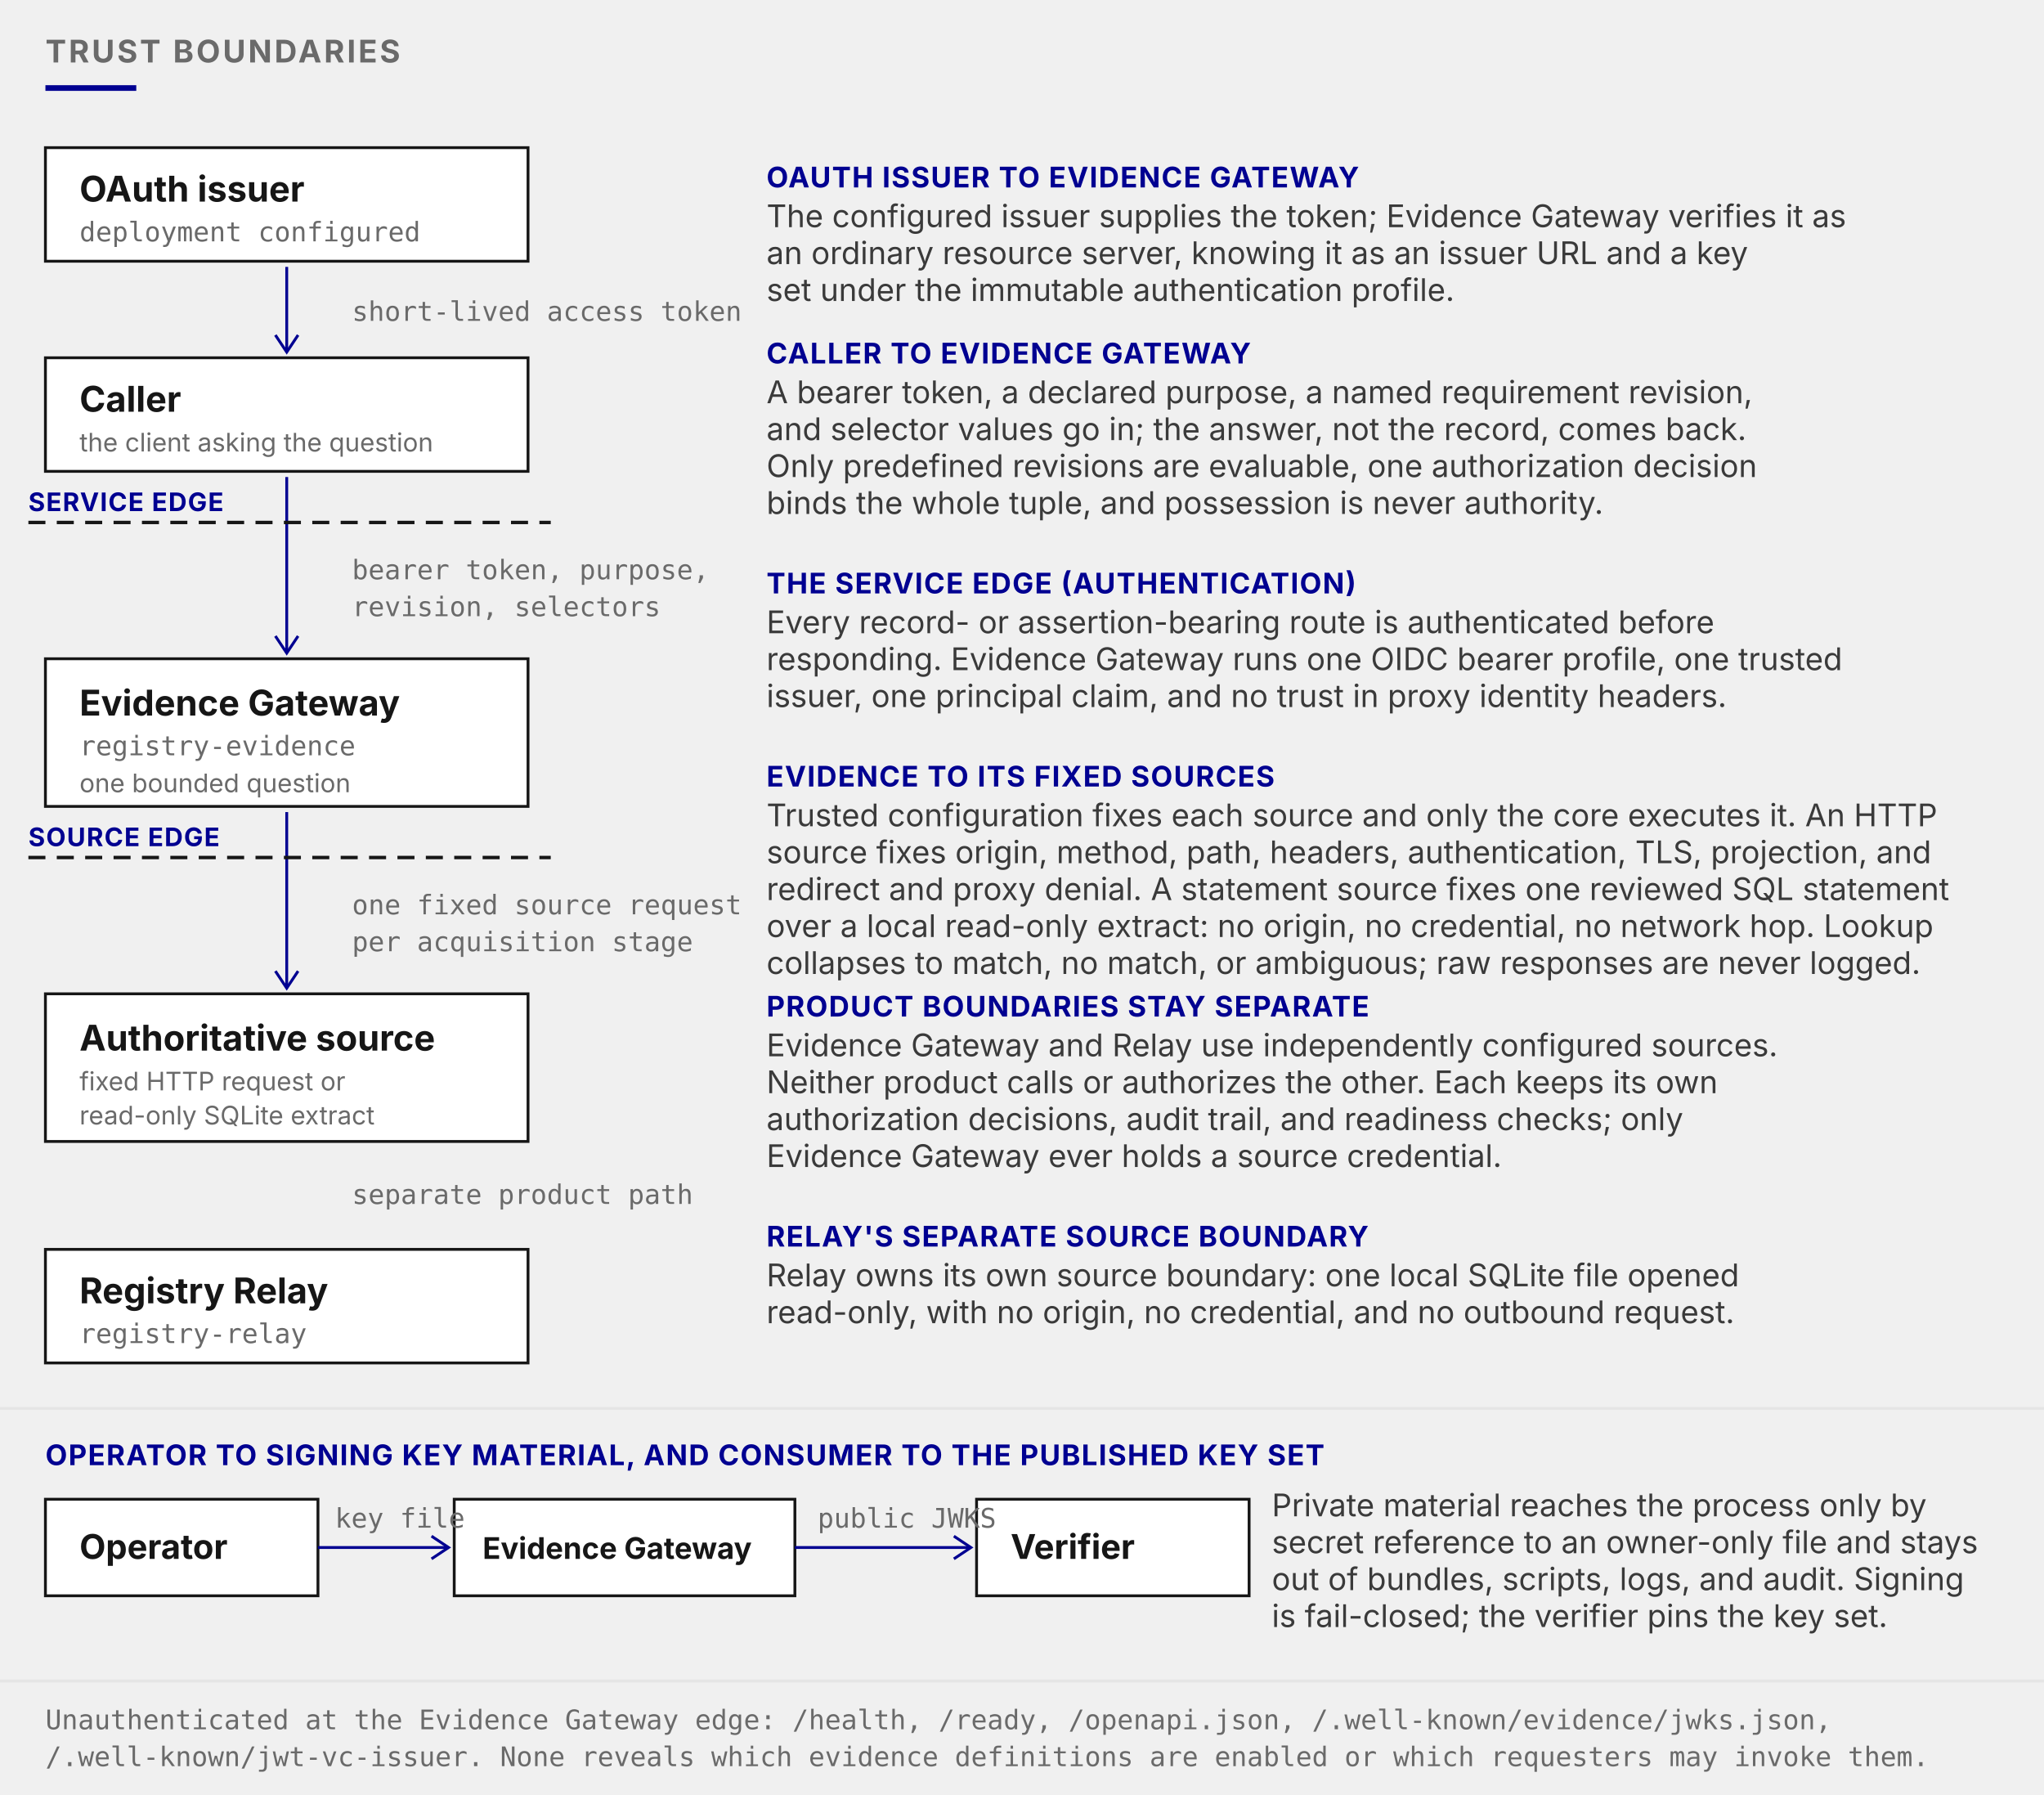
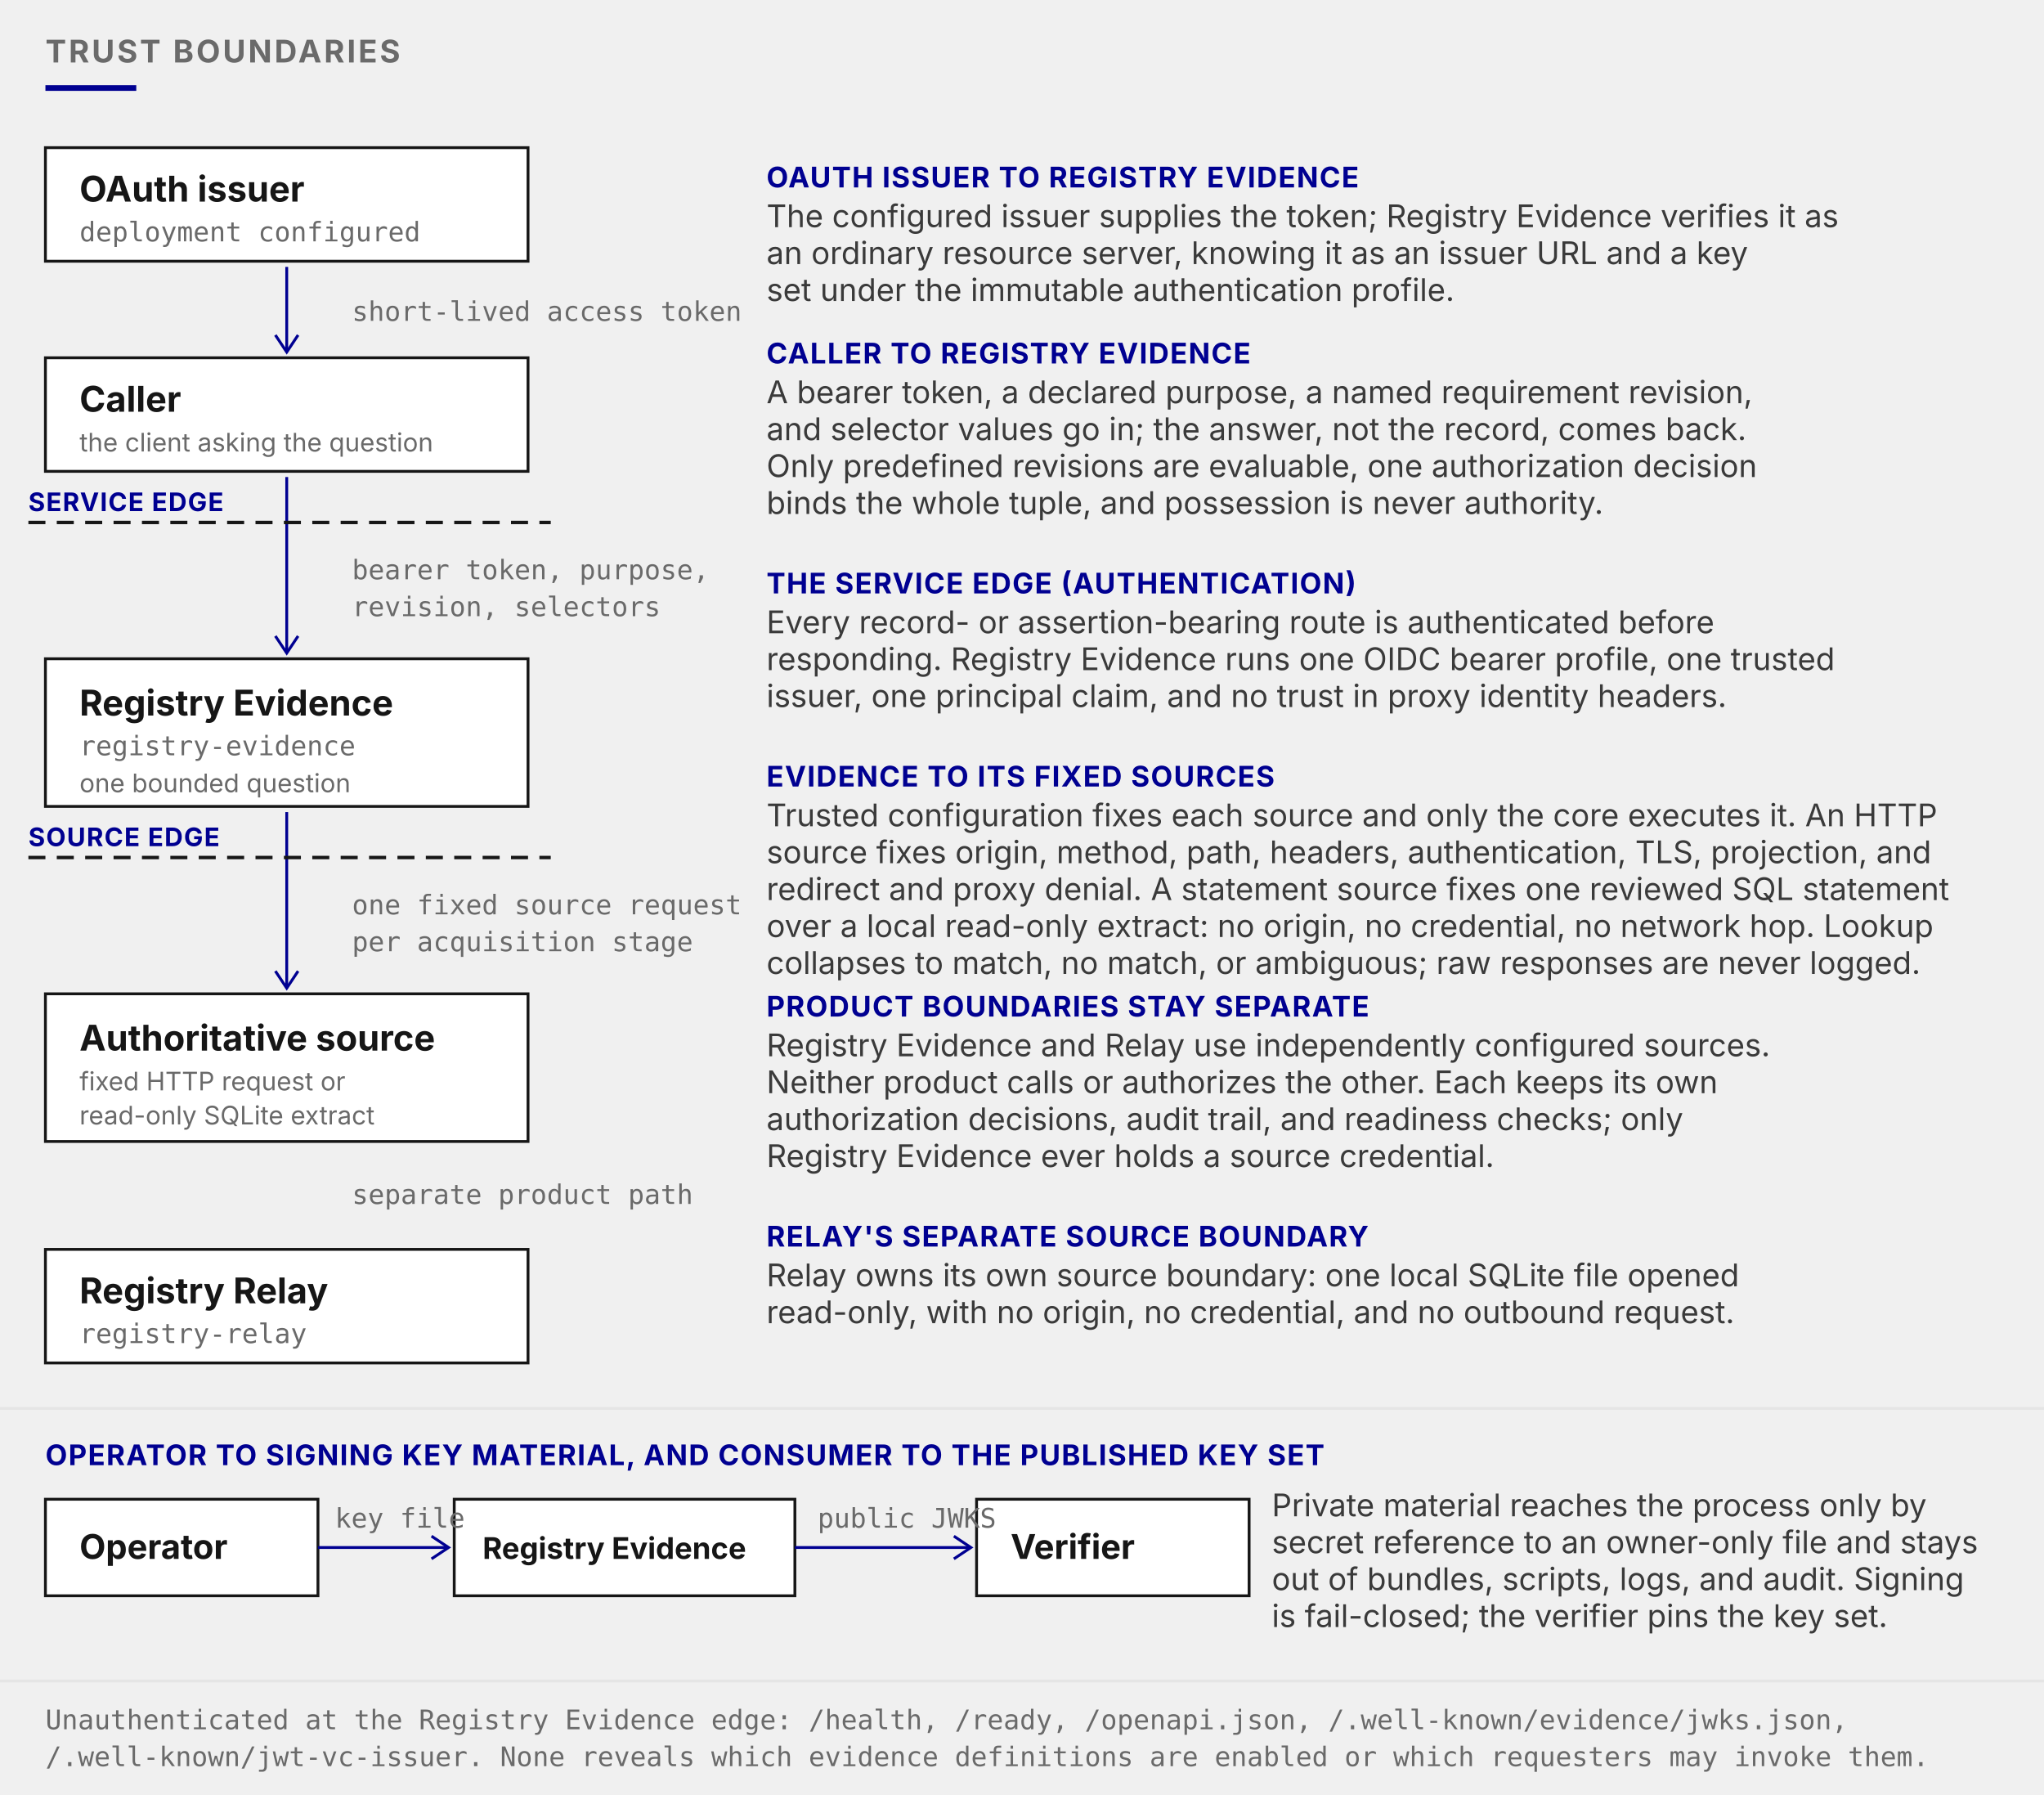
<svg xmlns="http://www.w3.org/2000/svg" viewBox="0 0 720 632" role="img" font-family="'Public Sans', system-ui, -apple-system, BlinkMacSystemFont, sans-serif" text-rendering="geometricPrecision">
  <text x="16" y="22" fill="#6a6a6a" font-size="11" font-weight="700" letter-spacing="0.08em">TRUST BOUNDARIES</text>
  <rect x="16" y="30" width="32" height="2" fill="#000091" />
  <g fill="#ffffff" stroke="#161616" stroke-width="1">
    <rect x="16" y="52" width="170" height="40" />
    <rect x="16" y="126" width="170" height="40" />
    <rect x="16" y="232" width="170" height="52" />
    <rect x="16" y="350" width="170" height="52" />
    <rect x="16" y="440" width="170" height="40" />
  </g>
  <g fill="#161616" font-size="12.5" font-weight="700">
    <text x="28" y="71">OAuth issuer</text>
    <text x="28" y="145">Caller</text>
-     <text x="28" y="252">Evidence Gateway</text>
+     <text x="28" y="252">Registry Evidence</text>
    <text x="28" y="370">Authoritative source</text>
    <text x="28" y="459">Registry Relay</text>
  </g>
  <g fill="#6a6a6a" font-size="9.5" font-family="'IBM Plex Mono', ui-monospace, SFMono-Regular, monospace">
    <text x="28" y="85">deployment configured</text>
    <text x="28" y="266">registry-evidence</text>
    <text x="28" y="473">registry-relay</text>
  </g>
  <g fill="#6a6a6a" font-size="9">
    <text x="28" y="159">the client asking the question</text>
    <text x="28" y="279">one bounded question</text>
    <text x="28" y="384">fixed HTTP request or</text>
    <text x="28" y="396">read-only SQLite extract</text>
  </g>
  <g stroke="#000091" stroke-width="1" fill="none">
    <line x1="101" y1="94" x2="101" y2="124" />
    <polyline points="97,118 101,124 105,118" />
    <line x1="101" y1="168" x2="101" y2="230" />
    <polyline points="97,224 101,230 105,224" />
    <line x1="101" y1="286" x2="101" y2="348" />
    <polyline points="97,342 101,348 105,342" />
  </g>
  <g stroke="#161616" stroke-width="1.2" stroke-dasharray="6 4">
    <line x1="10" y1="184" x2="194" y2="184" />
    <line x1="10" y1="302" x2="194" y2="302" />
  </g>
  <g fill="#000091" font-size="9" font-weight="700" letter-spacing="0.04em">
    <text x="10" y="180">SERVICE EDGE</text>
    <text x="10" y="298">SOURCE EDGE</text>
  </g>
  <g fill="#6a6a6a" font-size="9.5" font-family="'IBM Plex Mono', ui-monospace, SFMono-Regular, monospace">
    <text x="124" y="113">short-lived access token</text>
    <text x="124" y="204">bearer token, purpose,</text>
    <text x="124" y="217">revision, selectors</text>
    <text x="124" y="322">one fixed source request</text>
    <text x="124" y="335">per acquisition stage</text>
    <text x="124" y="424">separate product path</text>
  </g>
  <g fill="#000091" font-size="10" font-weight="700" letter-spacing="0.04em">
-     <text x="270" y="66">OAUTH ISSUER TO EVIDENCE GATEWAY</text>
-     <text x="270" y="128">CALLER TO EVIDENCE GATEWAY</text>
+     <text x="270" y="66">OAUTH ISSUER TO REGISTRY EVIDENCE</text>
+     <text x="270" y="128">CALLER TO REGISTRY EVIDENCE</text>
    <text x="270" y="209">THE SERVICE EDGE (AUTHENTICATION)</text>
    <text x="270" y="277">EVIDENCE TO ITS FIXED SOURCES</text>
    <text x="270" y="358">PRODUCT BOUNDARIES STAY SEPARATE</text>
    <text x="270" y="439">RELAY'S SEPARATE SOURCE BOUNDARY</text>
  </g>
  <g fill="#3a3a3a" font-size="11">
-     <text x="270" y="80">The configured issuer supplies the token; Evidence Gateway verifies it as</text>
+     <text x="270" y="80">The configured issuer supplies the token; Registry Evidence verifies it as</text>
    <text x="270" y="93">an ordinary resource server, knowing it as an issuer URL and a key</text>
    <text x="270" y="106">set under the immutable authentication profile.</text>
    <text x="270" y="142">A bearer token, a declared purpose, a named requirement revision,</text>
    <text x="270" y="155">and selector values go in; the answer, not the record, comes back.</text>
    <text x="270" y="168">Only predefined revisions are evaluable, one authorization decision</text>
    <text x="270" y="181">binds the whole tuple, and possession is never authority.</text>
    <text x="270" y="223">Every record- or assertion-bearing route is authenticated before</text>
-     <text x="270" y="236">responding. Evidence Gateway runs one OIDC bearer profile, one trusted</text>
+     <text x="270" y="236">responding. Registry Evidence runs one OIDC bearer profile, one trusted</text>
    <text x="270" y="249">issuer, one principal claim, and no trust in proxy identity headers.</text>
    <text x="270" y="291">Trusted configuration fixes each source and only the core executes it. An HTTP</text>
    <text x="270" y="304">source fixes origin, method, path, headers, authentication, TLS, projection, and</text>
    <text x="270" y="317">redirect and proxy denial. A statement source fixes one reviewed SQL statement</text>
    <text x="270" y="330">over a local read-only extract: no origin, no credential, no network hop. Lookup</text>
    <text x="270" y="343">collapses to match, no match, or ambiguous; raw responses are never logged.</text>
-     <text x="270" y="372">Evidence Gateway and Relay use independently configured sources.</text>
+     <text x="270" y="372">Registry Evidence and Relay use independently configured sources.</text>
    <text x="270" y="385">Neither product calls or authorizes the other. Each keeps its own</text>
    <text x="270" y="398">authorization decisions, audit trail, and readiness checks; only</text>
-     <text x="270" y="411">Evidence Gateway ever holds a source credential.</text>
+     <text x="270" y="411">Registry Evidence ever holds a source credential.</text>
    <text x="270" y="453">Relay owns its own source boundary: one local SQLite file opened</text>
    <text x="270" y="466">read-only, with no origin, no credential, and no outbound request.</text>
  </g>
  <line x1="0" y1="496" x2="720" y2="496" stroke="#e5e5e5" stroke-width="1" />
  <text x="16" y="516" fill="#000091" font-size="10" font-weight="700" letter-spacing="0.04em">OPERATOR TO SIGNING KEY MATERIAL, AND CONSUMER TO THE PUBLISHED KEY SET</text>
  <g fill="#ffffff" stroke="#161616" stroke-width="1">
    <rect x="16" y="528" width="96" height="34" />
    <rect x="160" y="528" width="120" height="34" />
    <rect x="344" y="528" width="96" height="34" />
  </g>
  <g fill="#161616" font-size="12" font-weight="700">
    <text x="28" y="549">Operator</text>
-     <text x="170" y="549" font-size="10.5">Evidence Gateway</text>
+     <text x="170" y="549" font-size="10.5">Registry Evidence</text>
    <text x="356" y="549">Verifier</text>
  </g>
  <g stroke="#000091" stroke-width="1" fill="none">
    <line x1="112" y1="545" x2="158" y2="545" />
    <polyline points="152,541 158,545 152,549" />
    <line x1="280" y1="545" x2="342" y2="545" />
    <polyline points="336,541 342,545 336,549" />
  </g>
  <g fill="#6a6a6a" font-size="9.5" font-family="'IBM Plex Mono', ui-monospace, SFMono-Regular, monospace">
    <text x="118" y="538">key file</text>
    <text x="288" y="538">public JWKS</text>
  </g>
  <g fill="#3a3a3a" font-size="11">
    <text x="448" y="534">Private material reaches the process only by</text>
    <text x="448" y="547">secret reference to an owner-only file and stays</text>
    <text x="448" y="560">out of bundles, scripts, logs, and audit. Signing</text>
    <text x="448" y="573">is fail-closed; the verifier pins the key set.</text>
  </g>
  <line x1="0" y1="592" x2="720" y2="592" stroke="#e5e5e5" stroke-width="1" />
  <g fill="#6a6a6a" font-size="9.5" font-family="'IBM Plex Mono', ui-monospace, SFMono-Regular, monospace">
-     <text x="16" y="609">Unauthenticated at the Evidence Gateway edge: /health, /ready, /openapi.json, /.well-known/evidence/jwks.json,</text>
+     <text x="16" y="609">Unauthenticated at the Registry Evidence edge: /health, /ready, /openapi.json, /.well-known/evidence/jwks.json,</text>
    <text x="16" y="622">/.well-known/jwt-vc-issuer. None reveals which evidence definitions are enabled or which requesters may invoke them.</text>
  </g>
</svg>
